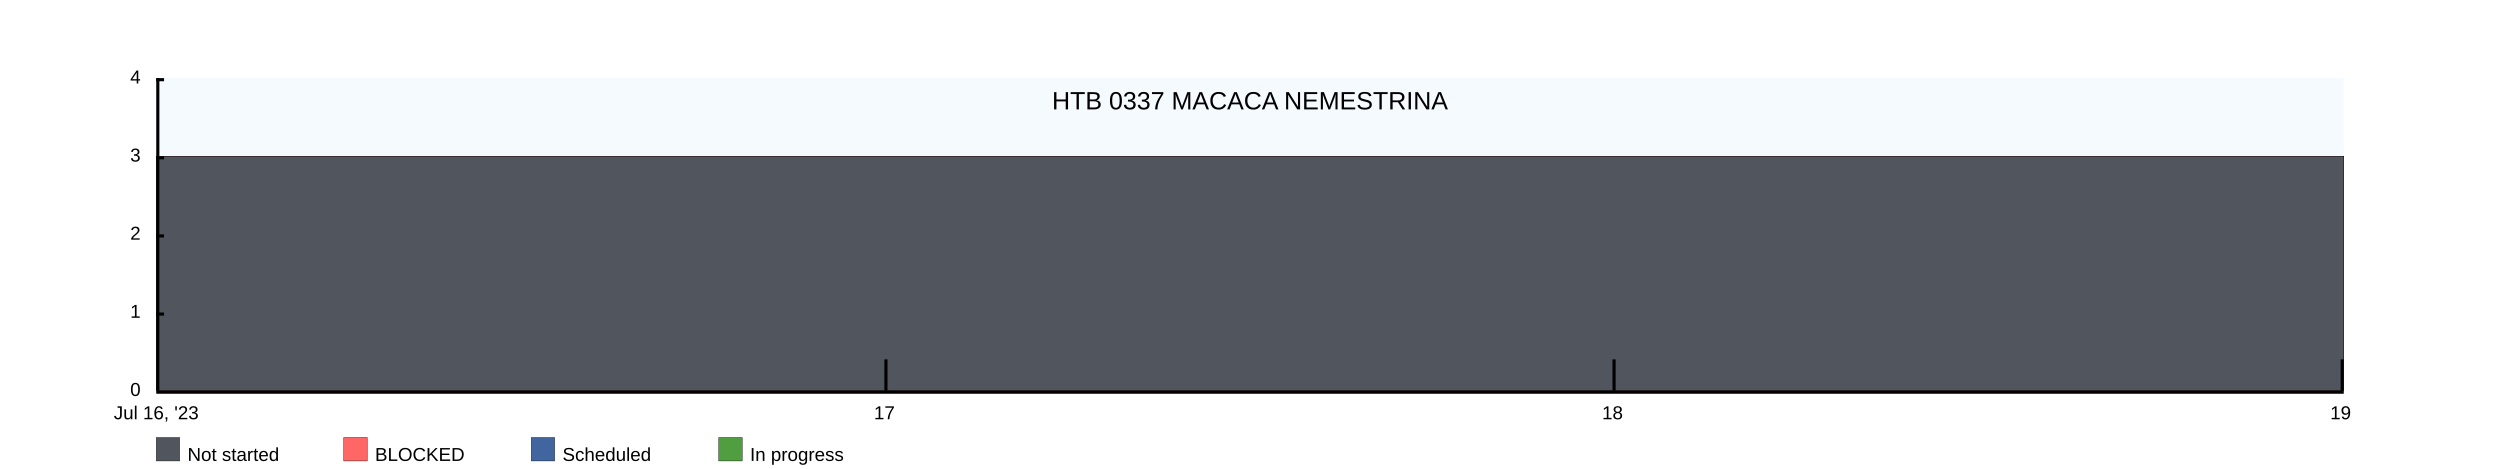
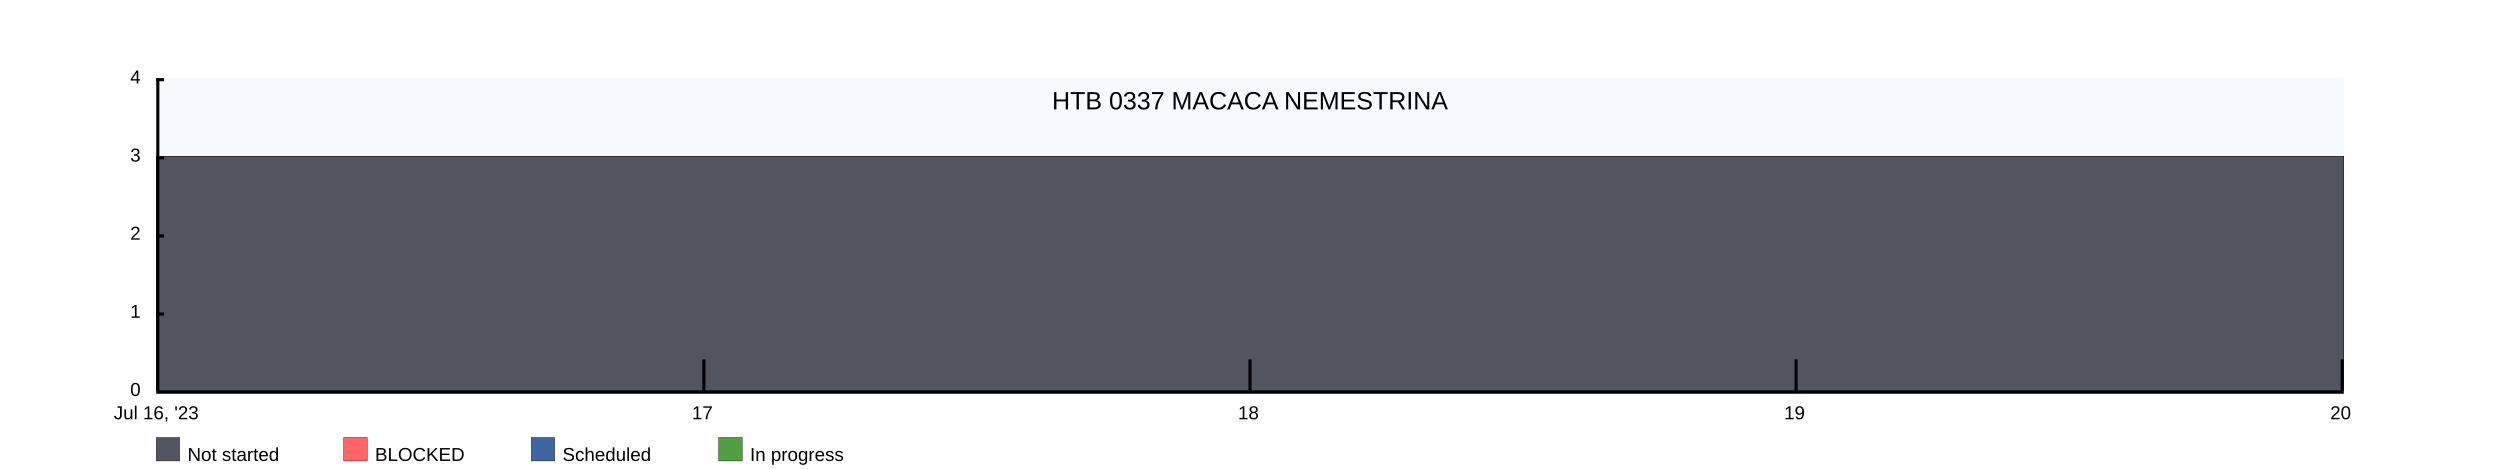
<svg xmlns="http://www.w3.org/2000/svg" width="1600" height="300">
  <rect x="100" y="50" width="1400" height="200" fill="rgba(221, 239, 250, .3)" />
  <clipPath id="theGraph">
    <rect x="100" y="50" width="1400" height="200" fill="black" />
  </clipPath>
  <rect x="100" y="280" width="15" height="15" fill="#51565E" stroke="black" stroke-width="0.25" />
  <text x="120" y="295" font-family="Arial" font-size="12" fill="black">Not started</text>
  <rect x="220" y="280" width="15" height="15" fill="#FF6666" stroke="black" stroke-width="0.25" />
  <text x="240" y="295" font-family="Arial" font-size="12" fill="black">BLOCKED</text>
  <rect x="340" y="280" width="15" height="15" fill="#41659E" stroke="black" stroke-width="0.25" />
  <text x="360" y="295" font-family="Arial" font-size="12" fill="black">Scheduled</text>
  <rect x="460" y="280" width="15" height="15" fill="#519E41" stroke="black" stroke-width="0.25" />
  <text x="480" y="295" font-family="Arial" font-size="12" fill="black">In progress</text>
-   <path d="M 100 100 M 100 100 C 100 100 566.667 100 566.667 100 C 566.667 100 1033.333 100 1033.333 100 C 1033.333 100 1500 100 1500 100 C 1500 100 1500 250 1500 250 C 1500 250 100 250 100 250 Z" fill="#519E41" stroke="black" stroke-width="0.25" />
-   <path d="M 100 100 M 100 100 C 100 100 566.667 100 566.667 100 C 566.667 100 1033.333 100 1033.333 100 C 1033.333 100 1500 100 1500 100 C 1500 100 1500 250 1500 250 C 1500 250 100 250 100 250 Z" fill="#41659E" stroke="black" stroke-width="0.25" />
-   <path d="M 100 100 M 100 100 C 100 100 566.667 100 566.667 100 C 566.667 100 1033.333 100 1033.333 100 C 1033.333 100 1500 100 1500 100 C 1500 100 1500 250 1500 250 C 1500 250 100 250 100 250 Z" fill="#FF6666" stroke="black" stroke-width="0.25" />
-   <path d="M 100 100 M 100 100 C 100 100 566.667 100 566.667 100 C 566.667 100 1033.333 100 1033.333 100 C 1033.333 100 1500 100 1500 100 C 1500 100 1500 250 1500 250 C 1500 250 100 250 100 250 Z" fill="#51565E" stroke="black" stroke-width="0.25" />
+   <path d="M 100 100 M 100 100 C 100 100 450 100 450 100 C 450 100 800 100 800 100 C 800 100 1150 100 1150 100 C 1150 100 1500 100 1500 100 C 1500 100 1500 250 1500 250 C 1500 250 100 250 100 250 Z" fill="#519E41" stroke="black" stroke-width="0.25" />
+   <path d="M 100 100 M 100 100 C 100 100 450 100 450 100 C 450 100 800 100 800 100 C 800 100 1150 100 1150 100 C 1150 100 1500 100 1500 100 C 1500 100 1500 250 1500 250 C 1500 250 100 250 100 250 Z" fill="#41659E" stroke="black" stroke-width="0.25" />
+   <path d="M 100 100 M 100 100 C 100 100 450 100 450 100 C 450 100 800 100 800 100 C 800 100 1150 100 1150 100 C 1150 100 1500 100 1500 100 C 1500 100 1500 250 1500 250 C 1500 250 100 250 100 250 Z" fill="#FF6666" stroke="black" stroke-width="0.25" />
+   <path d="M 100 100 M 100 100 C 100 100 450 100 450 100 C 450 100 800 100 800 100 C 800 100 1150 100 1150 100 C 1150 100 1500 100 1500 100 C 1500 100 1500 250 1500 250 C 1500 250 100 250 100 250 Z" fill="#51565E" stroke="black" stroke-width="0.25" />
  <text x="800" y="70" font-family="Arial" font-size="16" fill="black" text-anchor="middle" alignment-baseline="middle">HTB 0337 MACACA NEMESTRINA</text>
  <rect x="100" y="250" width="1400" height="2" fill="black" />
  <rect x="100" y="50" width="5" height="2" fill="black" />
  <rect x="100" y="100" width="5" height="2" fill="black" />
  <rect x="100" y="150" width="5" height="2" fill="black" />
  <rect x="100" y="200" width="5" height="2" fill="black" />
  <text x="90" y="50" font-family="Arial" font-size="12" fill="black" text-anchor="end" dominant-baseline="middle">4</text>
  <text x="90" y="100" font-family="Arial" font-size="12" fill="black" text-anchor="end" dominant-baseline="middle">3</text>
  <text x="90" y="150" font-family="Arial" font-size="12" fill="black" text-anchor="end" dominant-baseline="middle">2</text>
  <text x="90" y="200" font-family="Arial" font-size="12" fill="black" text-anchor="end" dominant-baseline="middle">1</text>
  <text x="90" y="250" font-family="Arial" font-size="12" fill="black" text-anchor="end" dominant-baseline="middle">0</text>
  <text x="100" y="260" font-family="Arial" fill="black" text-anchor="middle" dominant-baseline="hanging">Jul 16, '23</text>
-   <text x="566" y="260" font-family="Arial" fill="black" text-anchor="middle" dominant-baseline="hanging">17</text>
-   <text x="1032" y="260" font-family="Arial" fill="black" text-anchor="middle" dominant-baseline="hanging">18</text>
-   <text x="1498" y="260" font-family="Arial" fill="black" text-anchor="middle" dominant-baseline="hanging">19</text>
+   <text x="449.5" y="260" font-family="Arial" fill="black" text-anchor="middle" dominant-baseline="hanging">17</text>
+   <text x="799" y="260" font-family="Arial" fill="black" text-anchor="middle" dominant-baseline="hanging">18</text>
+   <text x="1148.5" y="260" font-family="Arial" fill="black" text-anchor="middle" dominant-baseline="hanging">19</text>
+   <text x="1498" y="260" font-family="Arial" fill="black" text-anchor="middle" dominant-baseline="hanging">20</text>
  <rect x="100" y="50" width="2" height="200" fill="black" />
-   <rect x="566" y="230" width="2" height="20" fill="black" />
-   <rect x="1032" y="230" width="2" height="20" fill="black" />
+   <rect x="449.5" y="230" width="2" height="20" fill="black" />
+   <rect x="799" y="230" width="2" height="20" fill="black" />
+   <rect x="1148.5" y="230" width="2" height="20" fill="black" />
  <rect x="1498" y="230" width="2" height="20" fill="black" />
</svg>
